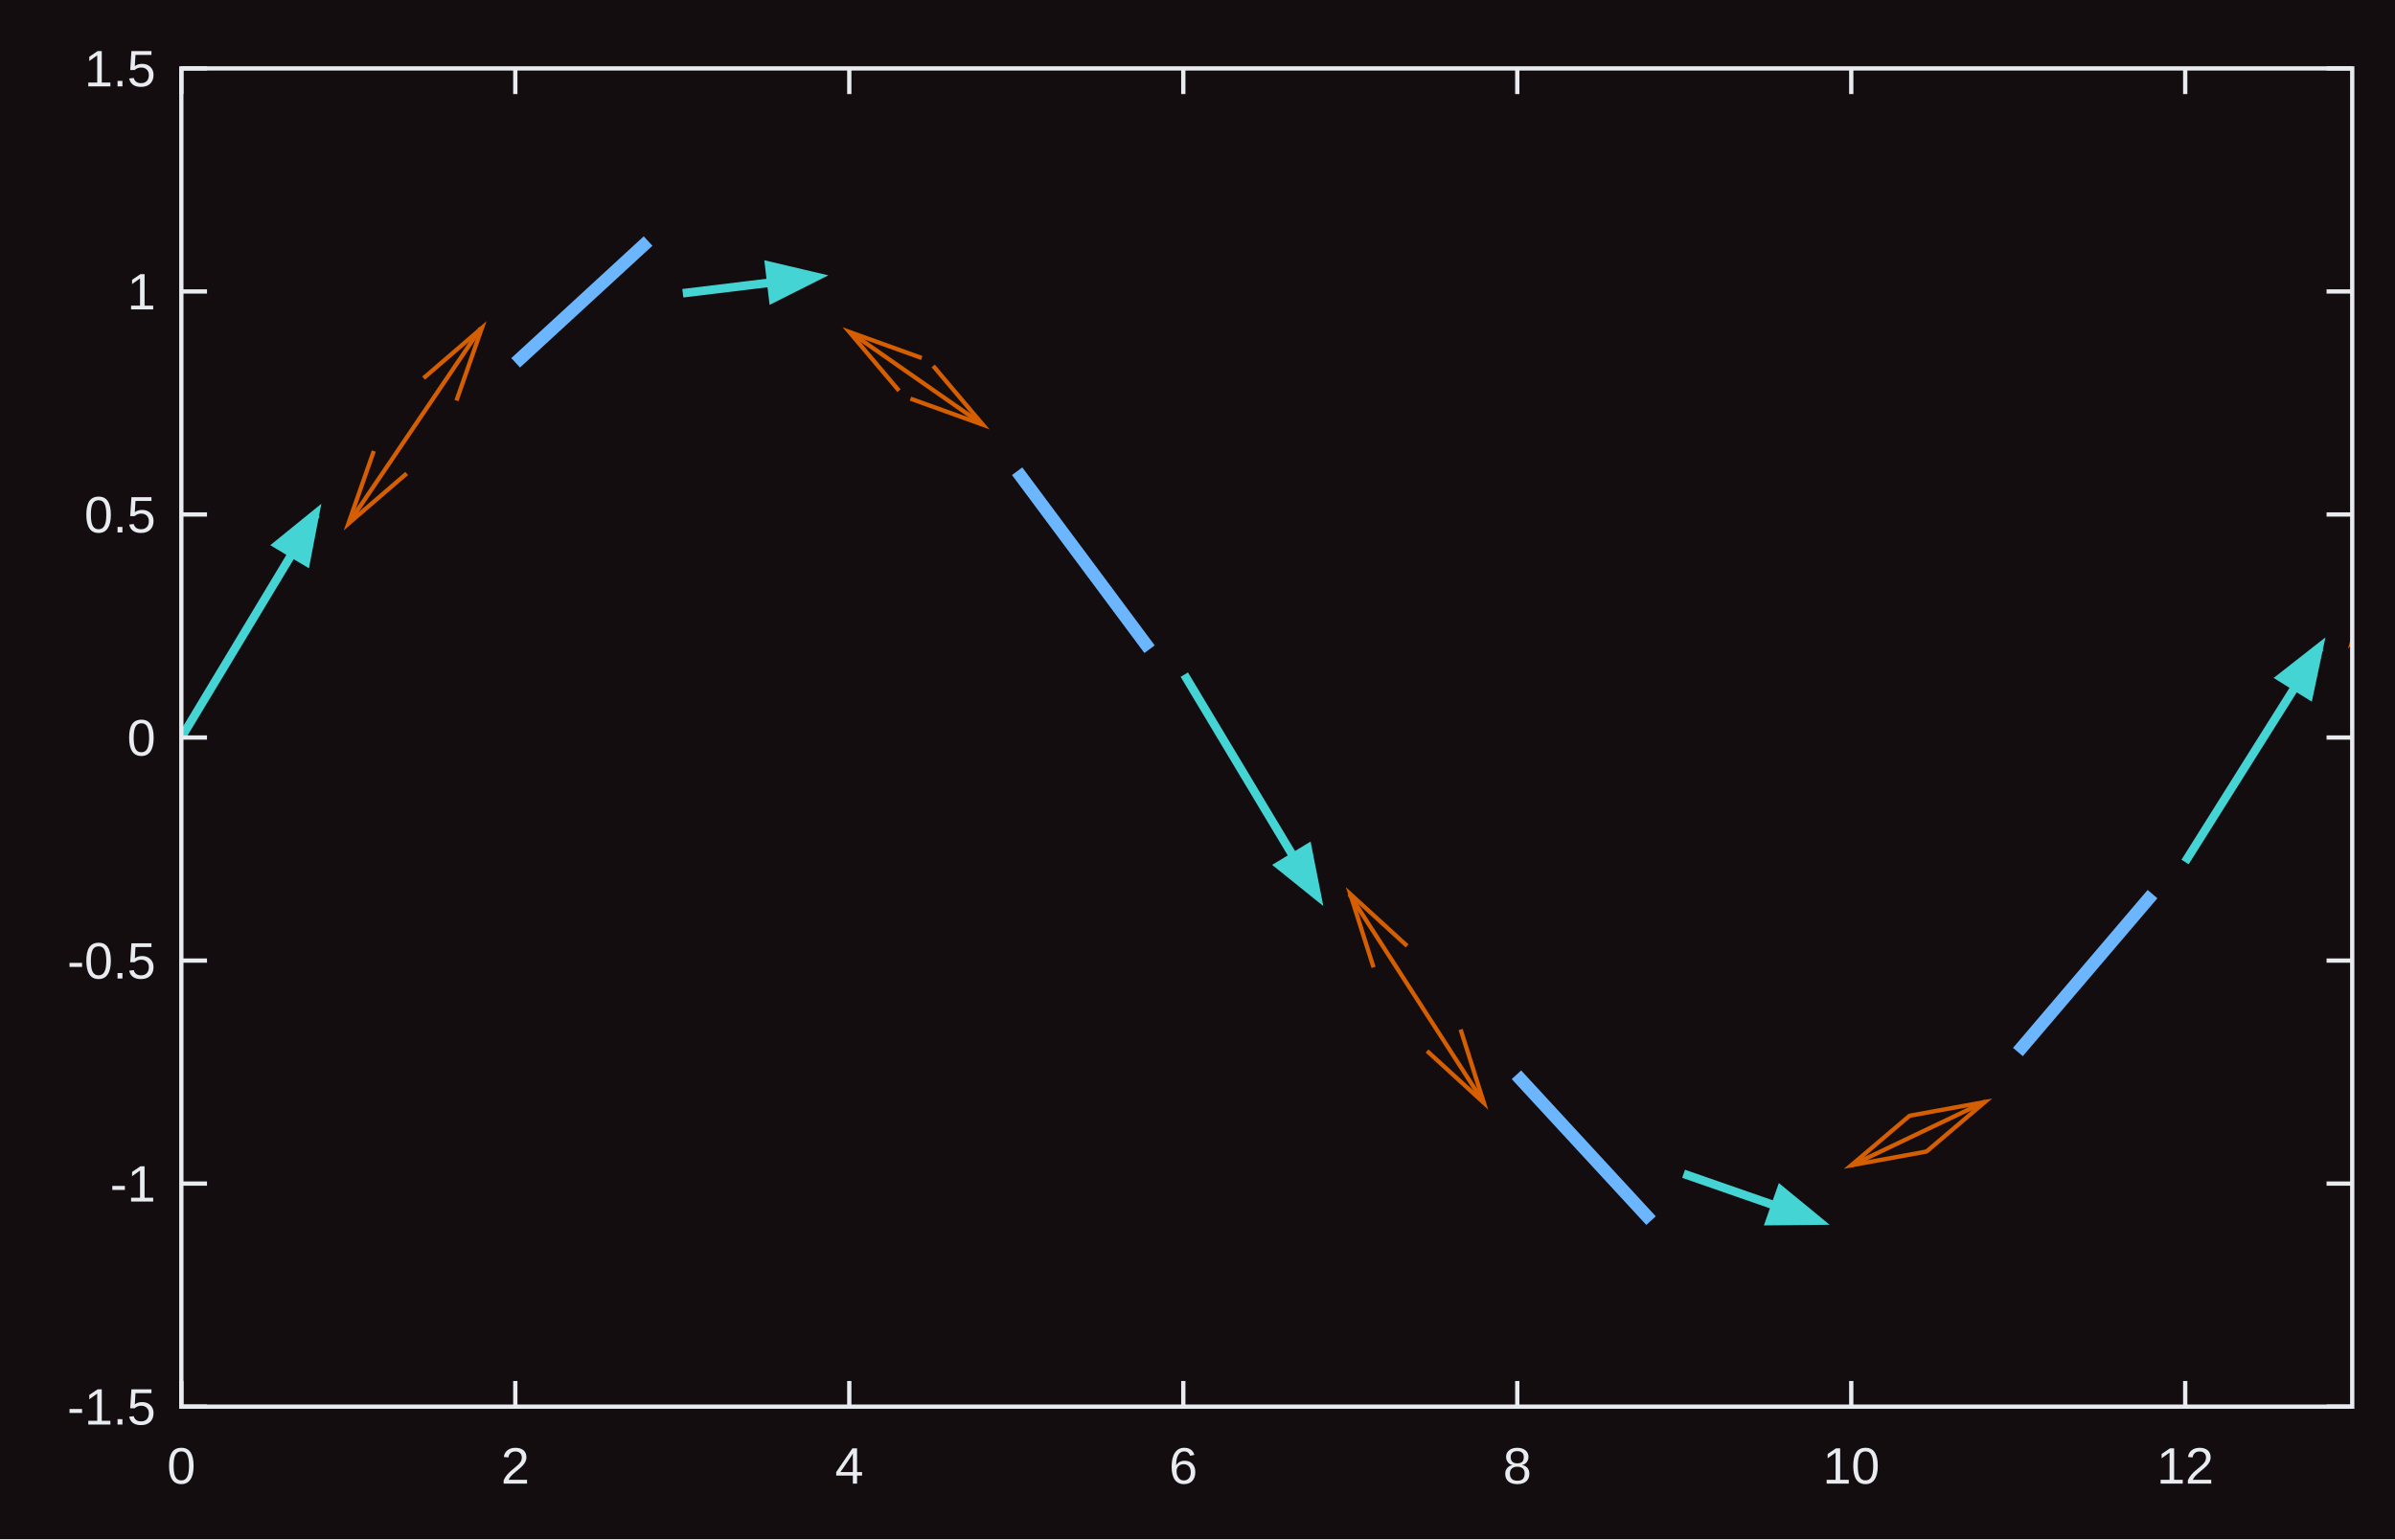
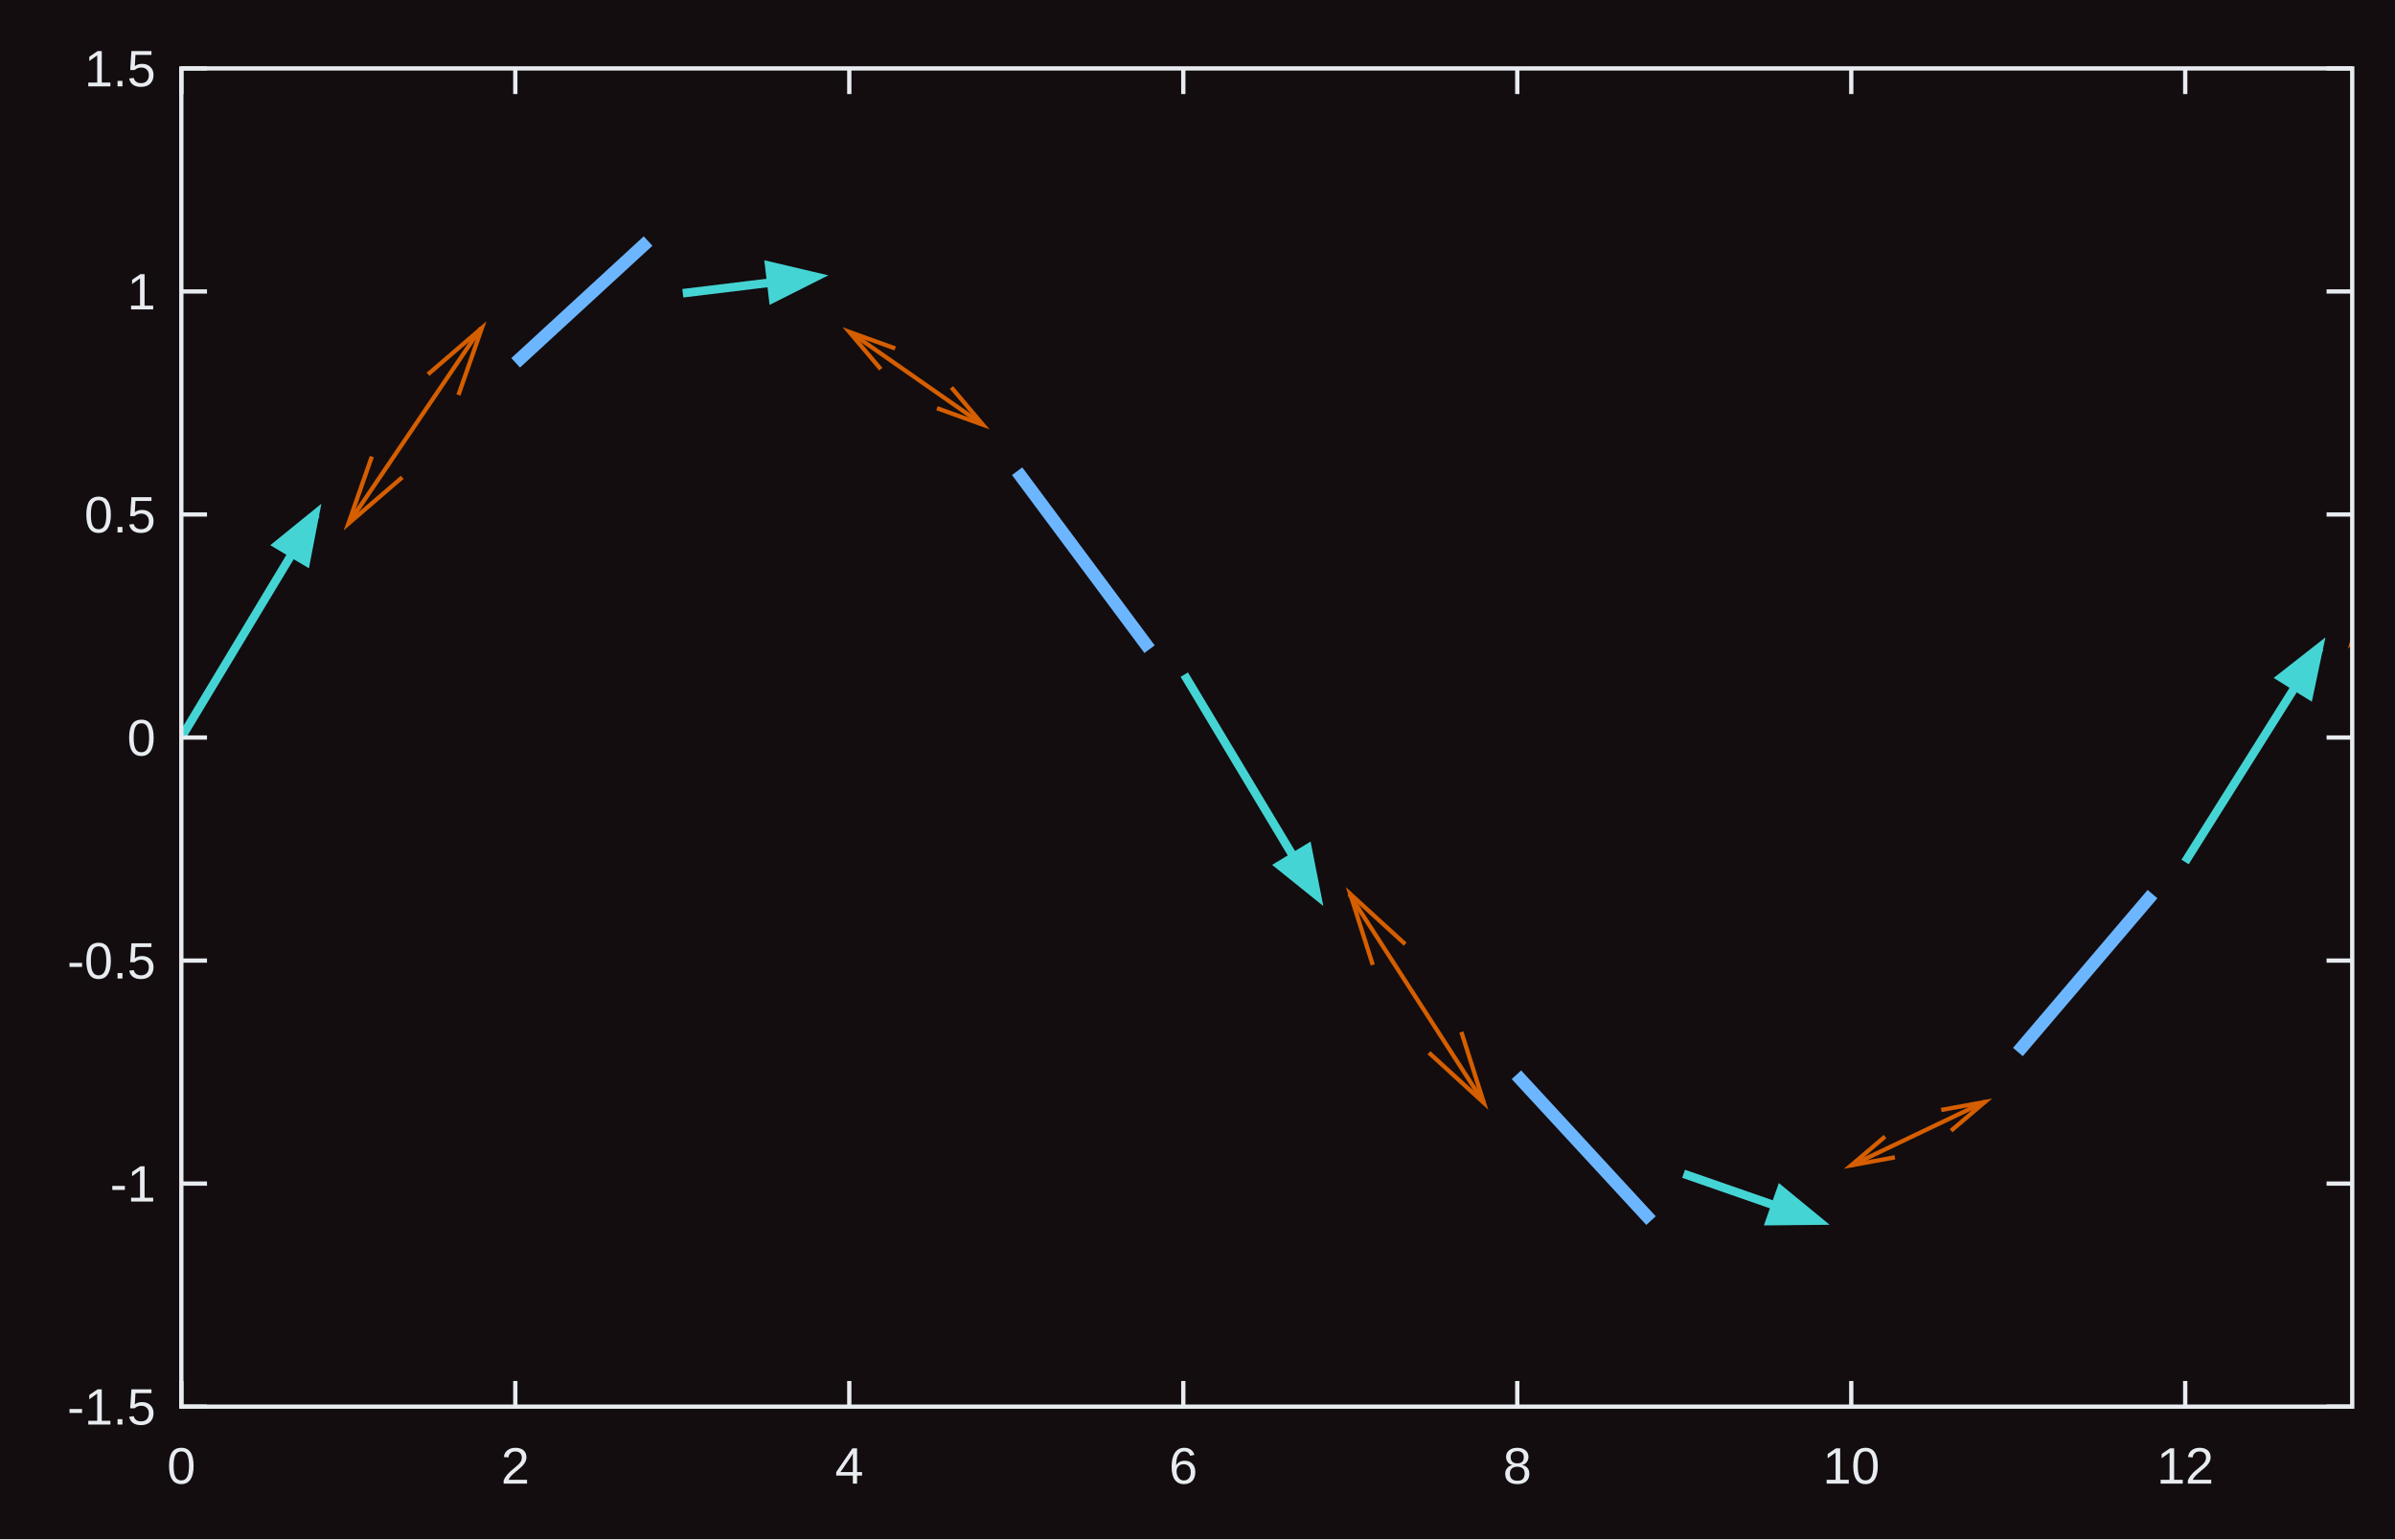
<svg xmlns="http://www.w3.org/2000/svg" width="560" height="360" viewBox="0 0 560 360" font-family="Arial,Helvetica,sans-serif" font-size="12" fill="#e8ecf0" data-theme="night" data-frame="#e8ecf0" data-grid-color="#5c4950">
  <rect x="0" y="0" width="560" height="360" fill="#130d0f" stroke="none" stroke-width="0" />
  <g class="fs-axes" data-area="42.4 550 16 329" data-x="0 1.3e1" data-y="-1.5e0 1.5e0" data-log="0 0" data-grid="0" data-font-size="12" data-xformat="%h" data-yformat="%h">
    <g class="fs-grid" display="none">
      <polyline fill="none" stroke="#5c4950" stroke-width="0.5" stroke-dasharray="2,3" points="42.4,329 42.4,16" />
      <polyline fill="none" stroke="#5c4950" stroke-width="0.5" stroke-dasharray="2,3" points="120.49,329 120.49,16" />
      <polyline fill="none" stroke="#5c4950" stroke-width="0.5" stroke-dasharray="2,3" points="198.58,329 198.58,16" />
      <polyline fill="none" stroke="#5c4950" stroke-width="0.5" stroke-dasharray="2,3" points="276.68,329 276.68,16" />
      <polyline fill="none" stroke="#5c4950" stroke-width="0.5" stroke-dasharray="2,3" points="354.77,329 354.77,16" />
      <polyline fill="none" stroke="#5c4950" stroke-width="0.5" stroke-dasharray="2,3" points="432.86,329 432.86,16" />
      <polyline fill="none" stroke="#5c4950" stroke-width="0.5" stroke-dasharray="2,3" points="510.95,329 510.95,16" />
      <polyline fill="none" stroke="#5c4950" stroke-width="0.5" stroke-dasharray="2,3" points="42.4,329 550,329" />
      <polyline fill="none" stroke="#5c4950" stroke-width="0.5" stroke-dasharray="2,3" points="42.4,276.83 550,276.83" />
      <polyline fill="none" stroke="#5c4950" stroke-width="0.5" stroke-dasharray="2,3" points="42.4,224.67 550,224.67" />
      <polyline fill="none" stroke="#5c4950" stroke-width="0.5" stroke-dasharray="2,3" points="42.4,172.5 550,172.5" />
      <polyline fill="none" stroke="#5c4950" stroke-width="0.5" stroke-dasharray="2,3" points="42.4,120.33 550,120.33" />
      <polyline fill="none" stroke="#5c4950" stroke-width="0.5" stroke-dasharray="2,3" points="42.4,68.17 550,68.17" />
      <polyline fill="none" stroke="#5c4950" stroke-width="0.5" stroke-dasharray="2,3" points="42.4,16 550,16" />
    </g>
    <svg class="fs-plot" x="42.4" y="16" width="507.6" height="313" viewBox="0 0 1 1" preserveAspectRatio="none" overflow="hidden">
      <g class="fs-series" data-series="1">
        <path class="fs-vectors" data-head="1" data-length="11.2" data-angle="20" data-filled="1" fill="none" stroke="#45d4d4" stroke-width="2" vector-effect="non-scaling-stroke" d="M0,0.5L0.062,0.333" />
        <path class="fs-vectors" data-head="3" data-filled="0" fill="none" stroke="#d55e00" stroke-width="1" vector-effect="non-scaling-stroke" d="M0.077,0.34L0.138,0.194" />
        <path class="fs-vectors" data-head="0" data-filled="0" fill="none" stroke="#6cb6ff" stroke-width="3" vector-effect="non-scaling-stroke" d="M0.154,0.22L0.215,0.129" />
        <path class="fs-vectors" data-head="1" data-length="11.2" data-angle="20" data-filled="1" fill="none" stroke="#45d4d4" stroke-width="2" vector-effect="non-scaling-stroke" d="M0.231,0.168L0.292,0.156" />
        <path class="fs-vectors" data-head="3" data-filled="0" fill="none" stroke="#d55e00" stroke-width="1" vector-effect="non-scaling-stroke" d="M0.308,0.197L0.369,0.266" />
        <path class="fs-vectors" data-head="0" data-filled="0" fill="none" stroke="#6cb6ff" stroke-width="3" vector-effect="non-scaling-stroke" d="M0.385,0.301L0.446,0.434" />
        <path class="fs-vectors" data-head="1" data-length="11.2" data-angle="20" data-filled="1" fill="none" stroke="#45d4d4" stroke-width="2" vector-effect="non-scaling-stroke" d="M0.462,0.453L0.523,0.618" />
        <path class="fs-vectors" data-head="3" data-filled="0" fill="none" stroke="#d55e00" stroke-width="1" vector-effect="non-scaling-stroke" d="M0.538,0.617L0.6,0.773" />
        <path class="fs-vectors" data-head="0" data-filled="0" fill="none" stroke="#6cb6ff" stroke-width="3" vector-effect="non-scaling-stroke" d="M0.615,0.752L0.677,0.861" />
        <path class="fs-vectors" data-head="1" data-length="11.2" data-angle="20" data-filled="1" fill="none" stroke="#45d4d4" stroke-width="2" vector-effect="non-scaling-stroke" d="M0.692,0.826L0.754,0.861" />
        <path class="fs-vectors" data-head="3" data-filled="0" fill="none" stroke="#d55e00" stroke-width="1" vector-effect="non-scaling-stroke" d="M0.769,0.82L0.831,0.772" />
        <path class="fs-vectors" data-head="0" data-filled="0" fill="none" stroke="#6cb6ff" stroke-width="3" vector-effect="non-scaling-stroke" d="M0.846,0.735L0.908,0.617" />
        <path class="fs-vectors" data-head="1" data-length="11.2" data-angle="20" data-filled="1" fill="none" stroke="#45d4d4" stroke-width="2" vector-effect="non-scaling-stroke" d="M0.923,0.593L0.985,0.433" />
        <path class="fs-vectors" data-head="3" data-filled="0" fill="none" stroke="#d55e00" stroke-width="1" vector-effect="non-scaling-stroke" d="M1,0.428L1.062,0.266" />
        <path class="fs-vectors" data-head="0" data-filled="0" fill="none" stroke="#6cb6ff" stroke-width="3" vector-effect="non-scaling-stroke" d="M1.077,0.281L1.138,0.155" />
        <path class="fs-vectors" data-head="1" data-length="11.2" data-angle="20" data-filled="1" fill="none" stroke="#45d4d4" stroke-width="2" vector-effect="non-scaling-stroke" d="M1.154,0.187L1.215,0.13" />
        <path class="fs-vectors" data-head="3" data-filled="0" fill="none" stroke="#d55e00" stroke-width="1" vector-effect="non-scaling-stroke" d="M1.231,0.17L1.292,0.194" />
        <path class="fs-vectors" data-head="0" data-filled="0" fill="none" stroke="#6cb6ff" stroke-width="3" vector-effect="non-scaling-stroke" d="M1.308,0.234L1.369,0.334" />
        <path class="fs-vectors" data-head="1" data-length="11.2" data-angle="20" data-filled="1" fill="none" stroke="#45d4d4" stroke-width="2" vector-effect="non-scaling-stroke" d="M1.385,0.363L1.446,0.514" />
        <path class="fs-vectors" data-head="3" data-filled="0" fill="none" stroke="#d55e00" stroke-width="1" vector-effect="non-scaling-stroke" d="M1.462,0.525L1.523,0.691" />
        <path class="fs-vectors" data-head="0" data-filled="0" fill="none" stroke="#6cb6ff" stroke-width="3" vector-effect="non-scaling-stroke" d="M1.538,0.681L1.6,0.821" />
        <path class="fs-vectors" data-head="1" data-length="11.2" data-angle="20" data-filled="1" fill="none" stroke="#45d4d4" stroke-width="2" vector-effect="non-scaling-stroke" d="M1.615,0.793L1.677,0.872" />
        <path class="fs-vectors" data-head="3" data-filled="0" fill="none" stroke="#d55e00" stroke-width="1" vector-effect="non-scaling-stroke" d="M1.692,0.833L1.754,0.833" />
        <path class="fs-vectors" data-head="0" data-filled="0" fill="none" stroke="#6cb6ff" stroke-width="3" vector-effect="non-scaling-stroke" d="M1.769,0.792L1.831,0.711" />
        <path class="fs-vectors" data-head="1" data-length="11.2" data-angle="20" data-filled="1" fill="none" stroke="#45d4d4" stroke-width="2" vector-effect="non-scaling-stroke" d="M1.846,0.679L1.908,0.538" />
        <path class="fs-vectors" data-head="3" data-filled="0" fill="none" stroke="#d55e00" stroke-width="1" vector-effect="non-scaling-stroke" d="M1.923,0.522L1.985,0.356" />
        <path class="fs-vectors" data-head="0" data-filled="0" fill="none" stroke="#6cb6ff" stroke-width="3" vector-effect="non-scaling-stroke" d="M2,0.36L2.062,0.209" />
        <path class="fs-vectors" data-head="1" data-length="11.2" data-angle="20" data-filled="1" fill="none" stroke="#45d4d4" stroke-width="2" vector-effect="non-scaling-stroke" d="M2.077,0.232L2.138,0.133" />
        <path class="fs-vectors" data-head="3" data-filled="0" fill="none" stroke="#d55e00" stroke-width="1" vector-effect="non-scaling-stroke" d="M2.154,0.17L2.215,0.147" />
        <path class="fs-vectors" data-head="0" data-filled="0" fill="none" stroke="#6cb6ff" stroke-width="3" vector-effect="non-scaling-stroke" d="M2.231,0.188L2.292,0.248" />
        <path class="fs-vectors" data-head="1" data-length="11.2" data-angle="20" data-filled="1" fill="none" stroke="#45d4d4" stroke-width="2" vector-effect="non-scaling-stroke" d="M2.308,0.283L2.369,0.41" />
        <path class="fs-vectors" data-head="3" data-filled="0" fill="none" stroke="#d55e00" stroke-width="1" vector-effect="non-scaling-stroke" d="M2.385,0.431L2.446,0.594" />
        <path class="fs-vectors" data-head="0" data-filled="0" fill="none" stroke="#6cb6ff" stroke-width="3" vector-effect="non-scaling-stroke" d="M2.462,0.596L2.523,0.756" />
        <path class="fs-vectors" data-head="1" data-length="11.2" data-angle="20" data-filled="1" fill="none" stroke="#45d4d4" stroke-width="2" vector-effect="non-scaling-stroke" d="M2.538,0.737L2.6,0.854" />
        <path class="fs-vectors" data-head="3" data-filled="0" fill="none" stroke="#d55e00" stroke-width="1" vector-effect="non-scaling-stroke" d="M2.615,0.82L2.677,0.866" />
        <path class="fs-vectors" data-head="0" data-filled="0" fill="none" stroke="#6cb6ff" stroke-width="3" vector-effect="non-scaling-stroke" d="M2.692,0.825L2.754,0.789" />
        <path class="fs-vectors" data-head="1" data-length="11.2" data-angle="20" data-filled="1" fill="none" stroke="#45d4d4" stroke-width="2" vector-effect="non-scaling-stroke" d="M2.769,0.75L2.831,0.64" />
        <path class="fs-vectors" data-head="3" data-filled="0" fill="none" stroke="#d55e00" stroke-width="1" vector-effect="non-scaling-stroke" d="M2.846,0.614L2.908,0.458" />
        <path class="fs-vectors" data-head="0" data-filled="0" fill="none" stroke="#6cb6ff" stroke-width="3" vector-effect="non-scaling-stroke" d="M2.923,0.45L2.985,0.285" />
        <path class="fs-vectors" data-head="1" data-length="11.2" data-angle="20" data-filled="1" fill="none" stroke="#45d4d4" stroke-width="2" vector-effect="non-scaling-stroke" d="M3,0.298L3.062,0.166" />
        <path class="fs-vectors" data-head="3" data-filled="0" fill="none" stroke="#d55e00" stroke-width="1" vector-effect="non-scaling-stroke" d="M3.077,0.196L3.138,0.128" />
        <path class="fs-vectors" data-head="0" data-filled="0" fill="none" stroke="#6cb6ff" stroke-width="3" vector-effect="non-scaling-stroke" d="M3.154,0.168L3.215,0.181" />
        <path class="fs-vectors" data-head="1" data-length="11.2" data-angle="20" data-filled="1" fill="none" stroke="#45d4d4" stroke-width="2" vector-effect="non-scaling-stroke" d="M3.231,0.221L3.292,0.312" />
        <path class="fs-vectors" data-head="3" data-filled="0" fill="none" stroke="#d55e00" stroke-width="1" vector-effect="non-scaling-stroke" d="M3.308,0.343L3.369,0.49" />
        <path class="fs-vectors" data-head="0" data-filled="0" fill="none" stroke="#6cb6ff" stroke-width="3" vector-effect="non-scaling-stroke" d="M3.385,0.503L3.446,0.67" />
        <path class="fs-vectors" data-head="1" data-length="11.2" data-angle="20" data-filled="1" fill="none" stroke="#45d4d4" stroke-width="2" vector-effect="non-scaling-stroke" d="M3.462,0.662L3.523,0.808" />
        <path class="fs-vectors" data-head="3" data-filled="0" fill="none" stroke="#d55e00" stroke-width="1" vector-effect="non-scaling-stroke" d="M3.538,0.782L3.6,0.871" />
        <path class="fs-vectors" data-head="0" data-filled="0" fill="none" stroke="#6cb6ff" stroke-width="3" vector-effect="non-scaling-stroke" d="M3.615,0.833L3.677,0.843" />
        <path class="fs-vectors" data-head="1" data-length="11.2" data-angle="20" data-filled="1" fill="none" stroke="#45d4d4" stroke-width="2" vector-effect="non-scaling-stroke" d="M3.692,0.802L3.754,0.731" />
        <path class="fs-vectors" data-head="3" data-filled="0" fill="none" stroke="#d55e00" stroke-width="1" vector-effect="non-scaling-stroke" d="M3.769,0.697L3.831,0.563" />
        <path class="fs-vectors" data-head="0" data-filled="0" fill="none" stroke="#6cb6ff" stroke-width="3" vector-effect="non-scaling-stroke" d="M3.846,0.544L3.908,0.379" />
        <path class="fs-vectors" data-head="1" data-length="11.2" data-angle="20" data-filled="1" fill="none" stroke="#45d4d4" stroke-width="2" vector-effect="non-scaling-stroke" d="M3.923,0.38L3.985,0.225" />
        <path class="fs-vectors" data-head="3" data-filled="0" fill="none" stroke="#d55e00" stroke-width="1" vector-effect="non-scaling-stroke" d="M4,0.246L4.062,0.138" />
        <path class="fs-vectors" data-head="0" data-filled="0" fill="none" stroke="#6cb6ff" stroke-width="3" vector-effect="non-scaling-stroke" d="M4.077,0.174L4.138,0.14" />
        <path class="fs-vectors" data-head="1" data-length="11.2" data-angle="20" data-filled="1" fill="none" stroke="#45d4d4" stroke-width="2" vector-effect="non-scaling-stroke" d="M4.154,0.181L4.215,0.23" />
        <path class="fs-vectors" data-head="3" data-filled="0" fill="none" stroke="#d55e00" stroke-width="1" vector-effect="non-scaling-stroke" d="M4.231,0.267L4.292,0.386" />
        <path class="fs-vectors" data-head="0" data-filled="0" fill="none" stroke="#6cb6ff" stroke-width="3" vector-effect="non-scaling-stroke" d="M4.308,0.41L4.369,0.57" />
        <path class="fs-vectors" data-head="1" data-length="11.2" data-angle="20" data-filled="1" fill="none" stroke="#45d4d4" stroke-width="2" vector-effect="non-scaling-stroke" d="M4.385,0.575L4.446,0.737" />
        <path class="fs-vectors" data-head="3" data-filled="0" fill="none" stroke="#d55e00" stroke-width="1" vector-effect="non-scaling-stroke" d="M4.462,0.721L4.523,0.846" />
        <path class="fs-vectors" data-head="0" data-filled="0" fill="none" stroke="#6cb6ff" stroke-width="3" vector-effect="non-scaling-stroke" d="M4.538,0.814L4.6,0.87" />
        <path class="fs-vectors" data-head="1" data-length="11.2" data-angle="20" data-filled="1" fill="none" stroke="#45d4d4" stroke-width="2" vector-effect="non-scaling-stroke" d="M4.615,0.829L4.677,0.804" />
        <path class="fs-vectors" data-head="3" data-filled="0" fill="none" stroke="#d55e00" stroke-width="1" vector-effect="non-scaling-stroke" d="M4.692,0.764L4.754,0.663" />
        <path class="fs-vectors" data-head="0" data-filled="0" fill="none" stroke="#6cb6ff" stroke-width="3" vector-effect="non-scaling-stroke" d="M4.769,0.635L4.831,0.482" />
        <path class="fs-vectors" data-head="1" data-length="11.2" data-angle="20" data-filled="1" fill="none" stroke="#45d4d4" stroke-width="2" vector-effect="non-scaling-stroke" d="M4.846,0.472L4.908,0.306" />
        <path class="fs-vectors" data-head="3" data-filled="0" fill="none" stroke="#d55e00" stroke-width="1" vector-effect="non-scaling-stroke" d="M4.923,0.316L4.985,0.177" />
        <path class="fs-vectors" data-head="0" data-filled="0" fill="none" stroke="#6cb6ff" stroke-width="3" vector-effect="non-scaling-stroke" d="M5,0.205L5.062,0.127" />
        <path class="fs-vectors" data-head="1" data-length="11.2" data-angle="20" data-filled="1" fill="none" stroke="#45d4d4" stroke-width="2" vector-effect="non-scaling-stroke" d="M5.077,0.167L5.138,0.169" />
        <path class="fs-vectors" data-head="3" data-filled="0" fill="none" stroke="#d55e00" stroke-width="1" vector-effect="non-scaling-stroke" d="M5.154,0.21L5.215,0.291" />
        <path class="fs-vectors" data-head="0" data-filled="0" fill="none" stroke="#6cb6ff" stroke-width="3" vector-effect="non-scaling-stroke" d="M5.231,0.324L5.292,0.465" />
        <path class="fs-vectors" data-head="1" data-length="11.2" data-angle="20" data-filled="1" fill="none" stroke="#45d4d4" stroke-width="2" vector-effect="non-scaling-stroke" d="M5.308,0.481L5.369,0.647" />
        <path class="fs-vectors" data-head="3" data-filled="0" fill="none" stroke="#d55e00" stroke-width="1" vector-effect="non-scaling-stroke" d="M5.385,0.643L5.446,0.793" />
        <path class="fs-vectors" data-head="0" data-filled="0" fill="none" stroke="#6cb6ff" stroke-width="3" vector-effect="non-scaling-stroke" d="M5.462,0.77L5.523,0.868" />
        <path class="fs-vectors" data-head="1" data-length="11.2" data-angle="20" data-filled="1" fill="none" stroke="#45d4d4" stroke-width="2" vector-effect="non-scaling-stroke" d="M5.538,0.831L5.6,0.852" />
        <path class="fs-vectors" data-head="3" data-filled="0" fill="none" stroke="#d55e00" stroke-width="1" vector-effect="non-scaling-stroke" d="M5.615,0.811L5.677,0.75" />
        <path class="fs-vectors" data-head="0" data-filled="0" fill="none" stroke="#6cb6ff" stroke-width="3" vector-effect="non-scaling-stroke" d="M5.692,0.715L5.754,0.587" />
        <path class="fs-vectors" data-head="1" data-length="11.2" data-angle="20" data-filled="1" fill="none" stroke="#45d4d4" stroke-width="2" vector-effect="non-scaling-stroke" d="M5.769,0.566L5.831,0.403" />
        <path class="fs-vectors" data-head="3" data-filled="0" fill="none" stroke="#d55e00" stroke-width="1" vector-effect="non-scaling-stroke" d="M5.846,0.401L5.908,0.242" />
        <path class="fs-vectors" data-head="0" data-filled="0" fill="none" stroke="#6cb6ff" stroke-width="3" vector-effect="non-scaling-stroke" d="M5.923,0.261L5.985,0.145" />
        <path class="fs-vectors" data-head="1" data-length="11.2" data-angle="20" data-filled="1" fill="none" stroke="#45d4d4" stroke-width="2" vector-effect="non-scaling-stroke" d="M6,0.179L6.062,0.134" />
        <path class="fs-vectors" data-head="3" data-filled="0" fill="none" stroke="#d55e00" stroke-width="1" vector-effect="non-scaling-stroke" d="M6.077,0.175L6.138,0.213" />
        <path class="fs-vectors" data-head="0" data-filled="0" fill="none" stroke="#6cb6ff" stroke-width="3" vector-effect="non-scaling-stroke" d="M6.154,0.252L6.215,0.363" />
        <path class="fs-vectors" data-head="1" data-length="11.2" data-angle="20" data-filled="1" fill="none" stroke="#45d4d4" stroke-width="2" vector-effect="non-scaling-stroke" d="M6.231,0.389L6.292,0.546" />
        <path class="fs-vectors" data-head="3" data-filled="0" fill="none" stroke="#d55e00" stroke-width="1" vector-effect="non-scaling-stroke" d="M6.308,0.553L6.369,0.717" />
        <path class="fs-vectors" data-head="0" data-filled="0" fill="none" stroke="#6cb6ff" stroke-width="3" vector-effect="non-scaling-stroke" d="M6.385,0.704L6.446,0.836" />
        <path class="fs-vectors" data-head="1" data-length="11.2" data-angle="20" data-filled="1" fill="none" stroke="#45d4d4" stroke-width="2" vector-effect="non-scaling-stroke" d="M6.462,0.806L6.523,0.872" />
        <path class="fs-vectors" data-head="3" data-filled="0" fill="none" stroke="#d55e00" stroke-width="1" vector-effect="non-scaling-stroke" d="M6.538,0.832L6.6,0.817" />
        <path class="fs-vectors" data-head="0" data-filled="0" fill="none" stroke="#6cb6ff" stroke-width="3" vector-effect="non-scaling-stroke" d="M6.615,0.777L6.677,0.685" />
        <path class="fs-vectors" data-head="1" data-length="11.2" data-angle="20" data-filled="1" fill="none" stroke="#45d4d4" stroke-width="2" vector-effect="non-scaling-stroke" d="M6.692,0.655L6.754,0.507" />
        <path class="fs-vectors" data-head="3" data-filled="0" fill="none" stroke="#d55e00" stroke-width="1" vector-effect="non-scaling-stroke" d="M6.769,0.494L6.831,0.327" />
        <path class="fs-vectors" data-head="0" data-filled="0" fill="none" stroke="#6cb6ff" stroke-width="3" vector-effect="non-scaling-stroke" d="M6.846,0.335L6.908,0.19" />
        <path class="fs-vectors" data-head="1" data-length="11.2" data-angle="20" data-filled="1" fill="none" stroke="#45d4d4" stroke-width="2" vector-effect="non-scaling-stroke" d="M6.923,0.216L6.985,0.129" />
        <path class="fs-vectors" data-head="3" data-filled="0" fill="none" stroke="#d55e00" stroke-width="1" vector-effect="non-scaling-stroke" d="M7,0.167L7.062,0.158" />
        <path class="fs-vectors" data-head="0" data-filled="0" fill="none" stroke="#6cb6ff" stroke-width="3" vector-effect="non-scaling-stroke" d="M7.077,0.199L7.138,0.271" />
        <path class="fs-vectors" data-head="1" data-length="11.2" data-angle="20" data-filled="1" fill="none" stroke="#45d4d4" stroke-width="2" vector-effect="non-scaling-stroke" d="M7.154,0.305L7.215,0.441" />
        <path class="fs-vectors" data-head="3" data-filled="0" fill="none" stroke="#d55e00" stroke-width="1" vector-effect="non-scaling-stroke" d="M7.231,0.459L7.292,0.624" />
        <path class="fs-vectors" data-head="0" data-filled="0" fill="none" stroke="#6cb6ff" stroke-width="3" vector-effect="non-scaling-stroke" d="M7.308,0.622L7.369,0.777" />
        <path class="fs-vectors" data-head="1" data-length="11.2" data-angle="20" data-filled="1" fill="none" stroke="#45d4d4" stroke-width="2" vector-effect="non-scaling-stroke" d="M7.385,0.756L7.446,0.863" />
        <path class="fs-vectors" data-head="3" data-filled="0" fill="none" stroke="#d55e00" stroke-width="1" vector-effect="non-scaling-stroke" d="M7.462,0.827L7.523,0.859" />
        <path class="fs-vectors" data-head="0" data-filled="0" fill="none" stroke="#6cb6ff" stroke-width="3" vector-effect="non-scaling-stroke" d="M7.538,0.818L7.6,0.768" />
        <path class="fs-vectors" data-head="1" data-length="11.2" data-angle="20" data-filled="1" fill="none" stroke="#45d4d4" stroke-width="2" vector-effect="non-scaling-stroke" d="M7.615,0.731L7.677,0.611" />
      </g>
    </svg>
    <svg class="fs-heads" x="42.4" y="16" width="507.6" height="313" viewBox="0 0 507.6 313" overflow="hidden">
      <g data-series="1">
        <polygon points="22.54,111.39 31.24,104.33 29.12,115.33" fill="#45d4d4" stroke="#45d4d4" stroke-width="2" />
      </g>
      <g data-series="1">
-         <polyline points="56.64,72.44 70.28,60.7 64.33,77.69" fill="none" stroke="#d55e00" stroke-width="1" />
-         <polyline points="52.69,94.74 39.05,106.48 45,89.49" fill="none" stroke="#d55e00" stroke-width="1" />
+         <polyline points="57.68,71.54 70.28,60.7 64.79,76.39" fill="none" stroke="#d55e00" stroke-width="1" />
+         <polyline points="51.65,95.64 39.05,106.48 44.54,90.79" fill="none" stroke="#d55e00" stroke-width="1" />
      </g>
      <g data-series="1">
        <polygon points="137.47,46.17 148.38,48.74 138.37,53.78" fill="#45d4d4" stroke="#45d4d4" stroke-width="2" />
      </g>
      <g data-series="1">
-         <polyline points="175.8,69.59 187.42,83.34 170.49,77.24" fill="none" stroke="#d55e00" stroke-width="1" />
-         <polyline points="167.8,75.38 156.18,61.63 173.12,67.73" fill="none" stroke="#d55e00" stroke-width="1" />
+         <polyline points="180.06,74.62 187.42,83.34 176.68,79.47" fill="none" stroke="#d55e00" stroke-width="1" />
+         <polyline points="163.55,70.35 156.18,61.63 166.92,65.5" fill="none" stroke="#d55e00" stroke-width="1" />
      </g>
      <g data-series="1">
        <polygon points="263.34,182.43 265.51,193.42 256.79,186.4" fill="#45d4d4" stroke="#45d4d4" stroke-width="2" />
      </g>
      <g data-series="1">
-         <polyline points="299.12,224.79 304.56,241.95 291.27,229.81" fill="none" stroke="#d55e00" stroke-width="1" />
-         <polyline points="278.76,210.26 273.32,193.1 286.61,205.24" fill="none" stroke="#d55e00" stroke-width="1" />
+         <polyline points="299.3,225.37 304.56,241.95 291.72,230.22" fill="none" stroke="#d55e00" stroke-width="1" />
+         <polyline points="278.58,209.68 273.32,193.1 286.17,204.83" fill="none" stroke="#d55e00" stroke-width="1" />
      </g>
      <g data-series="1">
        <polygon points="374,262.38 382.65,269.49 371.45,269.6" fill="#45d4d4" stroke="#45d4d4" stroke-width="2" />
      </g>
      <g data-series="1">
-         <polyline points="403.99,244.98 421.7,241.75 407.98,253.4" fill="none" stroke="#d55e00" stroke-width="1" />
-         <polyline points="408.17,253.31 390.46,256.55 404.18,244.89" fill="none" stroke="#d55e00" stroke-width="1" />
+         <polyline points="411.5,243.61 421.7,241.75 413.8,248.46" fill="none" stroke="#d55e00" stroke-width="1" />
+         <polyline points="400.66,254.69 390.46,256.55 398.36,249.83" fill="none" stroke="#d55e00" stroke-width="1" />
      </g>
      <g data-series="1">
        <polygon points="490.97,142.47 499.79,135.56 497.47,146.52" fill="#45d4d4" stroke="#45d4d4" stroke-width="2" />
      </g>
      <g data-series="1">
-         <polyline points="525.78,95.5 538.84,83.11 533.72,100.37" fill="none" stroke="#d55e00" stroke-width="1" />
-         <polyline points="520.66,121.67 507.6,134.06 512.72,116.8" fill="none" stroke="#d55e00" stroke-width="1" />
+         <polyline points="525.83,95.45 538.84,83.11 533.74,100.3" fill="none" stroke="#d55e00" stroke-width="1" />
+         <polyline points="520.61,121.72 507.6,134.06 512.7,116.87" fill="none" stroke="#d55e00" stroke-width="1" />
      </g>
      <g data-series="1">
        <polygon points="605.9,42.51 616.93,40.55 609.74,49.14" fill="#45d4d4" stroke="#45d4d4" stroke-width="2" />
      </g>
      <g data-series="1">
-         <polyline points="640.18,52.23 655.98,60.87 637.98,61.29" fill="none" stroke="#d55e00" stroke-width="1" />
-         <polyline points="640.53,61.91 624.74,53.28 642.73,52.86" fill="none" stroke="#d55e00" stroke-width="1" />
+         <polyline points="647.51,56.24 655.98,60.87 646.33,61.09" fill="none" stroke="#d55e00" stroke-width="1" />
+         <polyline points="633.2,57.9 624.74,53.28 634.38,53.05" fill="none" stroke="#d55e00" stroke-width="1" />
      </g>
      <g data-series="1">
        <polygon points="731.49,150.13 734.07,161.03 725.09,154.34" fill="#45d4d4" stroke="#45d4d4" stroke-width="2" />
      </g>
      <g data-series="1">
        <polyline points="768.16,199.06 773.11,216.36 760.17,203.85" fill="none" stroke="#d55e00" stroke-width="1" />
        <polyline points="746.83,181.64 741.88,164.34 754.82,176.85" fill="none" stroke="#d55e00" stroke-width="1" />
      </g>
      <g data-series="1">
        <polygon points="845.35,263.54 851.21,273.09 840.58,269.54" fill="#45d4d4" stroke="#45d4d4" stroke-width="2" />
      </g>
      <g data-series="1">
-         <polyline points="872.83,256.07 890.25,260.6 872.9,265.39" fill="none" stroke="#d55e00" stroke-width="1" />
-         <polyline points="876.44,265.36 859.02,260.83 876.37,256.05" fill="none" stroke="#d55e00" stroke-width="1" />
+         <polyline points="881.18,258.24 890.25,260.6 881.22,263.09" fill="none" stroke="#d55e00" stroke-width="1" />
+         <polyline points="868.09,263.19 859.02,260.83 868.05,258.34" fill="none" stroke="#d55e00" stroke-width="1" />
      </g>
      <g data-series="1">
        <polygon points="959.13,174.83 968.34,168.46 965.38,179.26" fill="#45d4d4" stroke="#45d4d4" stroke-width="2" />
      </g>
      <g data-series="1">
        <polyline points="994.45,123.88 1007.39,111.37 1002.44,128.67" fill="none" stroke="#d55e00" stroke-width="1" />
        <polyline points="989.1,150.91 976.15,163.42 981.11,146.11" fill="none" stroke="#d55e00" stroke-width="1" />
      </g>
      <g data-series="1">
        <polygon points="1075.32,46.3 1085.48,41.6 1080.72,51.74" fill="#45d4d4" stroke="#45d4d4" stroke-width="2" />
      </g>
      <g data-series="1">
-         <polyline points="1106.54,45.34 1124.53,46.01 1108.62,54.43" fill="none" stroke="#d55e00" stroke-width="1" />
-         <polyline points="1111.28,53.82 1093.29,53.15 1109.21,44.73" fill="none" stroke="#d55e00" stroke-width="1" />
+         <polyline points="1114.92,45.66 1124.53,46.01 1116.03,50.51" fill="none" stroke="#d55e00" stroke-width="1" />
+         <polyline points="1102.9,53.51 1093.29,53.15 1101.79,48.65" fill="none" stroke="#d55e00" stroke-width="1" />
      </g>
      <g data-series="1">
        <polygon points="1199.11,117.65 1202.62,128.28 1193.1,122.39" fill="#45d4d4" stroke="#45d4d4" stroke-width="2" />
      </g>
      <g data-series="1">
-         <polyline points="1236.57,168.74 1241.67,186 1228.62,173.6" fill="none" stroke="#d55e00" stroke-width="1" />
-         <polyline points="1215.53,152.22 1210.43,134.96 1223.48,147.36" fill="none" stroke="#d55e00" stroke-width="1" />
+         <polyline points="1236.58,168.78 1241.67,186 1228.65,173.64" fill="none" stroke="#d55e00" stroke-width="1" />
+         <polyline points="1215.52,152.17 1210.43,134.96 1223.45,147.32" fill="none" stroke="#d55e00" stroke-width="1" />
      </g>
      <g data-series="1">
        <polygon points="1315.85,256.91 1319.76,267.4 1310.02,261.88" fill="#45d4d4" stroke="#45d4d4" stroke-width="2" />
      </g>
      <g data-series="1">
-         <polyline points="1344.95,259.67 1358.81,271.16 1341.06,268.13" fill="none" stroke="#d55e00" stroke-width="1" />
-         <polyline points="1341.42,268.3 1327.57,256.81 1345.31,259.83" fill="none" stroke="#d55e00" stroke-width="1" />
+         <polyline points="1350.87,264.58 1358.81,271.16 1348.64,269.43" fill="none" stroke="#d55e00" stroke-width="1" />
+         <polyline points="1335.51,263.39 1327.57,256.81 1337.74,258.54" fill="none" stroke="#d55e00" stroke-width="1" />
      </g>
      <g data-series="1">
        <polygon points="1426.99,205.63 1436.9,200.41 1432.67,210.78" fill="#45d4d4" stroke="#45d4d4" stroke-width="2" />
      </g>
      <g data-series="1">
-         <polyline points="1462.67,155.38 1475.94,143.22 1470.53,160.39" fill="none" stroke="#d55e00" stroke-width="1" />
-         <polyline points="1457.98,180.07 1444.71,192.23 1450.12,175.07" fill="none" stroke="#d55e00" stroke-width="1" />
+         <polyline points="1463.09,155 1475.94,143.22 1470.7,159.85" fill="none" stroke="#d55e00" stroke-width="1" />
+         <polyline points="1457.57,180.46 1444.71,192.23 1449.95,175.6" fill="none" stroke="#d55e00" stroke-width="1" />
      </g>
      <g data-series="1">
        <polygon points="1544.65,57.91 1554.04,51.81 1550.77,62.52" fill="#45d4d4" stroke="#45d4d4" stroke-width="2" />
      </g>
      <g data-series="1">
-         <polyline points="1576.09,45.9 1593.08,39.96 1581.34,53.6" fill="none" stroke="#d55e00" stroke-width="1" />
-         <polyline points="1578.84,55.31 1561.85,61.25 1573.59,47.61" fill="none" stroke="#d55e00" stroke-width="1" />
+         <polyline points="1582.38,43.7 1593.08,39.96 1585.68,48.56" fill="none" stroke="#d55e00" stroke-width="1" />
+         <polyline points="1572.55,57.51 1561.85,61.25 1569.24,52.66" fill="none" stroke="#d55e00" stroke-width="1" />
      </g>
      <g data-series="1">
        <polygon points="1666,87.85 1671.18,97.78 1660.82,93.51" fill="#45d4d4" stroke="#45d4d4" stroke-width="2" />
      </g>
      <g data-series="1">
-         <polyline points="1704.31,136.29 1710.22,153.29 1696.6,141.53" fill="none" stroke="#d55e00" stroke-width="1" />
-         <polyline points="1684.9,124.29 1678.98,107.29 1692.61,119.06" fill="none" stroke="#d55e00" stroke-width="1" />
+         <polyline points="1704.74,137.54 1710.22,153.29 1697.6,142.39" fill="none" stroke="#d55e00" stroke-width="1" />
+         <polyline points="1684.46,123.05 1678.98,107.29 1691.61,118.2" fill="none" stroke="#d55e00" stroke-width="1" />
      </g>
      <g data-series="1">
        <polygon points="1785.52,242.04 1788.31,252.89 1779.2,246.37" fill="#45d4d4" stroke="#45d4d4" stroke-width="2" />
      </g>
      <g data-series="1">
-         <polyline points="1817.47,257.55 1827.36,272.59 1811.27,264.51" fill="none" stroke="#d55e00" stroke-width="1" />
-         <polyline points="1806.01,259.83 1796.12,244.79 1812.21,252.87" fill="none" stroke="#d55e00" stroke-width="1" />
+         <polyline points="1820.47,262.11 1827.36,272.59 1816.15,266.96" fill="none" stroke="#d55e00" stroke-width="1" />
+         <polyline points="1803.02,255.27 1796.12,244.79 1807.33,250.42" fill="none" stroke="#d55e00" stroke-width="1" />
      </g>
      <g data-series="1">
        <polygon points="1894.65,231.81 1905.45,228.85 1899.08,238.06" fill="#45d4d4" stroke="#45d4d4" stroke-width="2" />
      </g>
      <g data-series="1">
-         <polyline points="1930.39,187.31 1944.5,176.13 1937.87,192.87" fill="none" stroke="#d55e00" stroke-width="1" />
-         <polyline points="1927.37,207.02 1913.26,218.2 1919.89,201.46" fill="none" stroke="#d55e00" stroke-width="1" />
+         <polyline points="1932.18,185.9 1944.5,176.13 1938.71,190.75" fill="none" stroke="#d55e00" stroke-width="1" />
+         <polyline points="1925.58,208.43 1913.26,218.2 1919.05,203.58" fill="none" stroke="#d55e00" stroke-width="1" />
      </g>
      <g data-series="1">
        <polygon points="2013.68,77.14 2022.59,70.35 2020.13,81.28" fill="#45d4d4" stroke="#45d4d4" stroke-width="2" />
      </g>
      <g data-series="1">
-         <polyline points="2046.41,52.79 2061.64,43.19 2053.25,59.12" fill="none" stroke="#d55e00" stroke-width="1" />
-         <polyline points="2045.63,67.34 2030.4,76.94 2038.79,61.02" fill="none" stroke="#d55e00" stroke-width="1" />
+         <polyline points="2049.96,50.55 2061.64,43.19 2055.21,55.4" fill="none" stroke="#d55e00" stroke-width="1" />
+         <polyline points="2042.07,69.59 2030.4,76.94 2036.83,64.74" fill="none" stroke="#d55e00" stroke-width="1" />
      </g>
      <g data-series="1">
        <polygon points="2131.95,63.9 2139.73,71.96 2128.59,70.79" fill="#45d4d4" stroke="#45d4d4" stroke-width="2" />
      </g>
      <g data-series="1">
-         <polyline points="2171.18,104.52 2178.78,120.84 2164.04,110.5" fill="none" stroke="#d55e00" stroke-width="1" />
-         <polyline points="2155.13,99.87 2147.54,83.55 2162.27,93.88" fill="none" stroke="#d55e00" stroke-width="1" />
+         <polyline points="2172.62,107.61 2178.78,120.84 2166.83,112.46" fill="none" stroke="#d55e00" stroke-width="1" />
+         <polyline points="2153.69,96.78 2147.54,83.55 2159.49,91.93" fill="none" stroke="#d55e00" stroke-width="1" />
      </g>
      <g data-series="1">
        <polygon points="2254.62,219.72 2256.87,230.69 2248.09,223.73" fill="#45d4d4" stroke="#45d4d4" stroke-width="2" />
      </g>
      <g data-series="1">
-         <polyline points="2288.69,248.28 2295.91,264.76 2281.41,254.1" fill="none" stroke="#d55e00" stroke-width="1" />
-         <polyline points="2271.91,242.22 2264.68,225.74 2279.18,236.4" fill="none" stroke="#d55e00" stroke-width="1" />
+         <polyline points="2289.89,251.03 2295.91,264.76 2283.83,255.88" fill="none" stroke="#d55e00" stroke-width="1" />
+         <polyline points="2270.7,239.47 2264.68,225.74 2276.76,234.62" fill="none" stroke="#d55e00" stroke-width="1" />
      </g>
      <g data-series="1">
        <polygon points="2362.86,250.45 2374.01,251.54 2364.77,257.87" fill="#45d4d4" stroke="#45d4d4" stroke-width="2" />
      </g>
      <g data-series="1">
-         <polyline points="2397.54,216.61 2413.05,207.48 2404.19,223.14" fill="none" stroke="#d55e00" stroke-width="1" />
-         <polyline points="2397.33,230.12 2381.82,239.25 2390.68,223.59" fill="none" stroke="#d55e00" stroke-width="1" />
+         <polyline points="2401.53,214.26 2413.05,207.48 2406.47,219.11" fill="none" stroke="#d55e00" stroke-width="1" />
+         <polyline points="2393.33,232.47 2381.82,239.25 2388.4,227.62" fill="none" stroke="#d55e00" stroke-width="1" />
      </g>
      <g data-series="1">
        <polygon points="2482.44,102.8 2491.14,95.76 2489.01,106.75" fill="#45d4d4" stroke="#45d4d4" stroke-width="2" />
      </g>
      <g data-series="1">
-         <polyline points="2516.27,66.86 2530.19,55.45 2523.84,72.29" fill="none" stroke="#d55e00" stroke-width="1" />
-         <polyline points="2512.88,87.56 2498.95,98.97 2505.31,82.13" fill="none" stroke="#d55e00" stroke-width="1" />
+         <polyline points="2517.76,65.63 2530.19,55.45 2524.52,70.49" fill="none" stroke="#d55e00" stroke-width="1" />
+         <polyline points="2511.38,88.78 2498.95,98.97 2504.63,83.93" fill="none" stroke="#d55e00" stroke-width="1" />
      </g>
      <g data-series="1">
        <polygon points="2597.85,48.81 2608.28,52.87 2597.68,56.46" fill="#45d4d4" stroke="#45d4d4" stroke-width="2" />
      </g>
      <g data-series="1">
-         <polyline points="2636.84,76.6 2647.33,91.23 2630.93,83.8" fill="none" stroke="#d55e00" stroke-width="1" />
-         <polyline points="2626.58,80.24 2616.09,65.61 2632.49,73.03" fill="none" stroke="#d55e00" stroke-width="1" />
+         <polyline points="2640.27,81.38 2647.33,91.23 2636.29,86.23" fill="none" stroke="#d55e00" stroke-width="1" />
+         <polyline points="2623.16,75.46 2616.09,65.61 2627.13,70.61" fill="none" stroke="#d55e00" stroke-width="1" />
      </g>
      <g data-series="1">
        <polygon points="2723.29,191.59 2725.42,202.58 2716.72,195.53" fill="#45d4d4" stroke="#45d4d4" stroke-width="2" />
      </g>
      <g data-series="1">
-         <polyline points="2758.75,231.25 2764.47,248.32 2750.98,236.4" fill="none" stroke="#d55e00" stroke-width="1" />
-         <polyline points="2738.95,218.24 2733.23,201.17 2746.72,213.09" fill="none" stroke="#d55e00" stroke-width="1" />
+         <polyline points="2759.08,232.23 2764.47,248.32 2751.76,237.08" fill="none" stroke="#d55e00" stroke-width="1" />
+         <polyline points="2738.62,217.26 2733.23,201.17 2745.94,212.41" fill="none" stroke="#d55e00" stroke-width="1" />
      </g>
      <g data-series="1">
        <polygon points="2833.07,260.71 2842.56,266.65 2831.47,268.2" fill="#45d4d4" stroke="#45d4d4" stroke-width="2" />
      </g>
      <g data-series="1">
-         <polyline points="2864.32,239.8 2881.61,234.76 2869.16,247.76" fill="none" stroke="#d55e00" stroke-width="1" />
-         <polyline points="2867.65,248.68 2850.37,253.71 2862.82,240.71" fill="none" stroke="#d55e00" stroke-width="1" />
+         <polyline points="2871.08,237.83 2881.61,234.76 2874.03,242.68" fill="none" stroke="#d55e00" stroke-width="1" />
+         <polyline points="2860.89,250.64 2850.37,253.71 2857.95,245.79" fill="none" stroke="#d55e00" stroke-width="1" />
      </g>
      <g data-series="1">
        <polygon points="2950.94,132.99 2959.7,126 2957.48,136.98" fill="#45d4d4" stroke="#45d4d4" stroke-width="2" />
      </g>
      <g data-series="1">
-         <polyline points="2985.56,88.01 2998.74,75.76 2993.46,92.96" fill="none" stroke="#d55e00" stroke-width="1" />
-         <polyline points="2980.69,113.32 2967.51,125.58 2972.8,108.37" fill="none" stroke="#d55e00" stroke-width="1" />
+         <polyline points="2985.82,87.77 2998.74,75.76 2993.56,92.62" fill="none" stroke="#d55e00" stroke-width="1" />
+         <polyline points="2980.43,113.57 2967.51,125.58 2972.69,108.72" fill="none" stroke="#d55e00" stroke-width="1" />
      </g>
      <g data-series="1">
        <polygon points="3065.66,42.82 3076.84,42.03 3068.78,49.81" fill="#45d4d4" stroke="#45d4d4" stroke-width="2" />
      </g>
      <g data-series="1">
-         <polyline points="3101.29,56.27 3115.88,66.81 3097.98,64.98" fill="none" stroke="#d55e00" stroke-width="1" />
-         <polyline points="3099.24,65.46 3084.65,54.92 3102.55,56.75" fill="none" stroke="#d55e00" stroke-width="1" />
+         <polyline points="3107.76,60.94 3115.88,66.81 3105.91,65.79" fill="none" stroke="#d55e00" stroke-width="1" />
+         <polyline points="3092.77,60.79 3084.65,54.92 3094.62,55.94" fill="none" stroke="#d55e00" stroke-width="1" />
      </g>
      <g data-series="1">
        <polygon points="3191.56,159.87 3193.98,170.8 3185.1,163.98" fill="#45d4d4" stroke="#45d4d4" stroke-width="2" />
      </g>
      <g data-series="1">
        <polyline points="3227.99,207.27 3233.02,224.56 3220.02,212.11" fill="none" stroke="#d55e00" stroke-width="1" />
        <polyline points="3206.82,190.33 3201.78,173.05 3214.78,185.5" fill="none" stroke="#d55e00" stroke-width="1" />
      </g>
      <g data-series="1">
        <polygon points="3304.49,263.96 3311.11,272.99 3300.23,270.33" fill="#45d4d4" stroke="#45d4d4" stroke-width="2" />
      </g>
      <g data-series="1">
-         <polyline points="3332.28,253.74 3350.16,255.81 3333.64,262.96" fill="none" stroke="#d55e00" stroke-width="1" />
-         <polyline points="3336.8,262.5 3318.92,260.43 3335.44,253.28" fill="none" stroke="#d55e00" stroke-width="1" />
+         <polyline points="3340.75,254.73 3350.16,255.81 3341.47,259.58" fill="none" stroke="#d55e00" stroke-width="1" />
+         <polyline points="3328.33,261.51 3318.92,260.43 3327.62,256.66" fill="none" stroke="#d55e00" stroke-width="1" />
      </g>
      <g data-series="1">
        <polygon points="3419.19,165.25 3428.25,158.68 3425.53,169.54" fill="#45d4d4" stroke="#45d4d4" stroke-width="2" />
      </g>
      <g data-series="1">
        <polyline points="3454.37,115.02 3467.3,102.49 3462.36,119.8" fill="none" stroke="#d55e00" stroke-width="1" />
        <polyline points="3448.99,142.13 3436.06,154.65 3441,137.34" fill="none" stroke="#d55e00" stroke-width="1" />
      </g>
      <g data-series="1">
        <polygon points="3534.95,44.38 3545.39,40.32 3540.01,50.14" fill="#45d4d4" stroke="#45d4d4" stroke-width="2" />
      </g>
      <g data-series="1">
-         <polyline points="3566.71,46.44 3584.44,49.55 3567.53,55.72" fill="none" stroke="#d55e00" stroke-width="1" />
-         <polyline points="3570.93,55.42 3553.2,52.31 3570.11,46.14" fill="none" stroke="#d55e00" stroke-width="1" />
+         <polyline points="3575.17,47.92 3584.44,49.55 3575.6,52.77" fill="none" stroke="#d55e00" stroke-width="1" />
+         <polyline points="3562.47,53.94 3553.2,52.31 3562.04,49.09" fill="none" stroke="#d55e00" stroke-width="1" />
      </g>
      <g data-series="1">
        <polygon points="3659.36,127.14 3662.53,137.89 3653.2,131.69" fill="#45d4d4" stroke="#45d4d4" stroke-width="2" />
      </g>
      <g data-series="1">
        <polyline points="3696.58,178.08 3701.58,195.37 3688.6,182.89" fill="none" stroke="#d55e00" stroke-width="1" />
        <polyline points="3675.33,160.9 3670.34,143.61 3683.31,156.09" fill="none" stroke="#d55e00" stroke-width="1" />
      </g>
      <g data-series="1">
        <polygon points="3775.28,259.75 3779.67,270.05 3769.68,264.98" fill="#45d4d4" stroke="#45d4d4" stroke-width="2" />
      </g>
      <g data-series="1">
-         <polyline points="3803.6,259.18 3818.71,268.95 3800.74,268.04" fill="none" stroke="#d55e00" stroke-width="1" />
-         <polyline points="3802.59,268.64 3787.48,258.86 3805.45,259.77" fill="none" stroke="#d55e00" stroke-width="1" />
+         <polyline points="3810.45,263.6 3818.71,268.95 3808.88,268.46" fill="none" stroke="#d55e00" stroke-width="1" />
+         <polyline points="3795.75,264.21 3787.48,258.86 3797.31,259.36" fill="none" stroke="#d55e00" stroke-width="1" />
      </g>
      <g data-series="1">
        <polygon points="3887.14,196.83 3896.81,191.18 3893.03,201.72" fill="#45d4d4" stroke="#45d4d4" stroke-width="2" />
      </g>
    </svg>
    <rect x="42.4" y="16" width="507.6" height="313" fill="none" stroke="#e8ecf0" stroke-width="1" />
    <g class="fs-xticks">
      <polyline fill="none" stroke="#e8ecf0" stroke-width="1" points="42.4,329 42.4,323" />
      <polyline fill="none" stroke="#e8ecf0" stroke-width="1" points="42.4,16 42.4,22" />
      <text x="42.4" y="347" text-anchor="middle">0</text>
      <polyline fill="none" stroke="#e8ecf0" stroke-width="1" points="120.49,329 120.49,323" />
      <polyline fill="none" stroke="#e8ecf0" stroke-width="1" points="120.49,16 120.49,22" />
      <text x="120.49" y="347" text-anchor="middle">2</text>
      <polyline fill="none" stroke="#e8ecf0" stroke-width="1" points="198.58,329 198.58,323" />
      <polyline fill="none" stroke="#e8ecf0" stroke-width="1" points="198.58,16 198.58,22" />
      <text x="198.58" y="347" text-anchor="middle">4</text>
      <polyline fill="none" stroke="#e8ecf0" stroke-width="1" points="276.68,329 276.68,323" />
      <polyline fill="none" stroke="#e8ecf0" stroke-width="1" points="276.68,16 276.68,22" />
      <text x="276.68" y="347" text-anchor="middle">6</text>
      <polyline fill="none" stroke="#e8ecf0" stroke-width="1" points="354.77,329 354.77,323" />
      <polyline fill="none" stroke="#e8ecf0" stroke-width="1" points="354.77,16 354.77,22" />
      <text x="354.77" y="347" text-anchor="middle">8</text>
      <polyline fill="none" stroke="#e8ecf0" stroke-width="1" points="432.86,329 432.86,323" />
      <polyline fill="none" stroke="#e8ecf0" stroke-width="1" points="432.86,16 432.86,22" />
      <text x="432.86" y="347" text-anchor="middle">10</text>
      <polyline fill="none" stroke="#e8ecf0" stroke-width="1" points="510.95,329 510.95,323" />
      <polyline fill="none" stroke="#e8ecf0" stroke-width="1" points="510.95,16 510.95,22" />
      <text x="510.95" y="347" text-anchor="middle">12</text>
    </g>
    <g class="fs-yticks">
      <polyline fill="none" stroke="#e8ecf0" stroke-width="1" points="42.4,329 48.4,329" />
      <polyline fill="none" stroke="#e8ecf0" stroke-width="1" points="550,329 544,329" />
      <text x="36.4" y="333.2" text-anchor="end">-1.5</text>
      <polyline fill="none" stroke="#e8ecf0" stroke-width="1" points="42.4,276.83 48.4,276.83" />
      <polyline fill="none" stroke="#e8ecf0" stroke-width="1" points="550,276.83 544,276.83" />
      <text x="36.4" y="281.03" text-anchor="end">-1</text>
      <polyline fill="none" stroke="#e8ecf0" stroke-width="1" points="42.4,224.67 48.4,224.67" />
      <polyline fill="none" stroke="#e8ecf0" stroke-width="1" points="550,224.67 544,224.67" />
      <text x="36.4" y="228.87" text-anchor="end">-0.5</text>
      <polyline fill="none" stroke="#e8ecf0" stroke-width="1" points="42.4,172.5 48.4,172.5" />
      <polyline fill="none" stroke="#e8ecf0" stroke-width="1" points="550,172.5 544,172.5" />
      <text x="36.4" y="176.7" text-anchor="end">0</text>
      <polyline fill="none" stroke="#e8ecf0" stroke-width="1" points="42.4,120.33 48.4,120.33" />
      <polyline fill="none" stroke="#e8ecf0" stroke-width="1" points="550,120.33 544,120.33" />
      <text x="36.4" y="124.53" text-anchor="end">0.5</text>
      <polyline fill="none" stroke="#e8ecf0" stroke-width="1" points="42.4,68.17 48.4,68.17" />
      <polyline fill="none" stroke="#e8ecf0" stroke-width="1" points="550,68.17 544,68.17" />
      <text x="36.4" y="72.37" text-anchor="end">1</text>
      <polyline fill="none" stroke="#e8ecf0" stroke-width="1" points="42.4,16 48.4,16" />
      <polyline fill="none" stroke="#e8ecf0" stroke-width="1" points="550,16 544,16" />
      <text x="36.4" y="20.2" text-anchor="end">1.5</text>
    </g>
  </g>
</svg>
